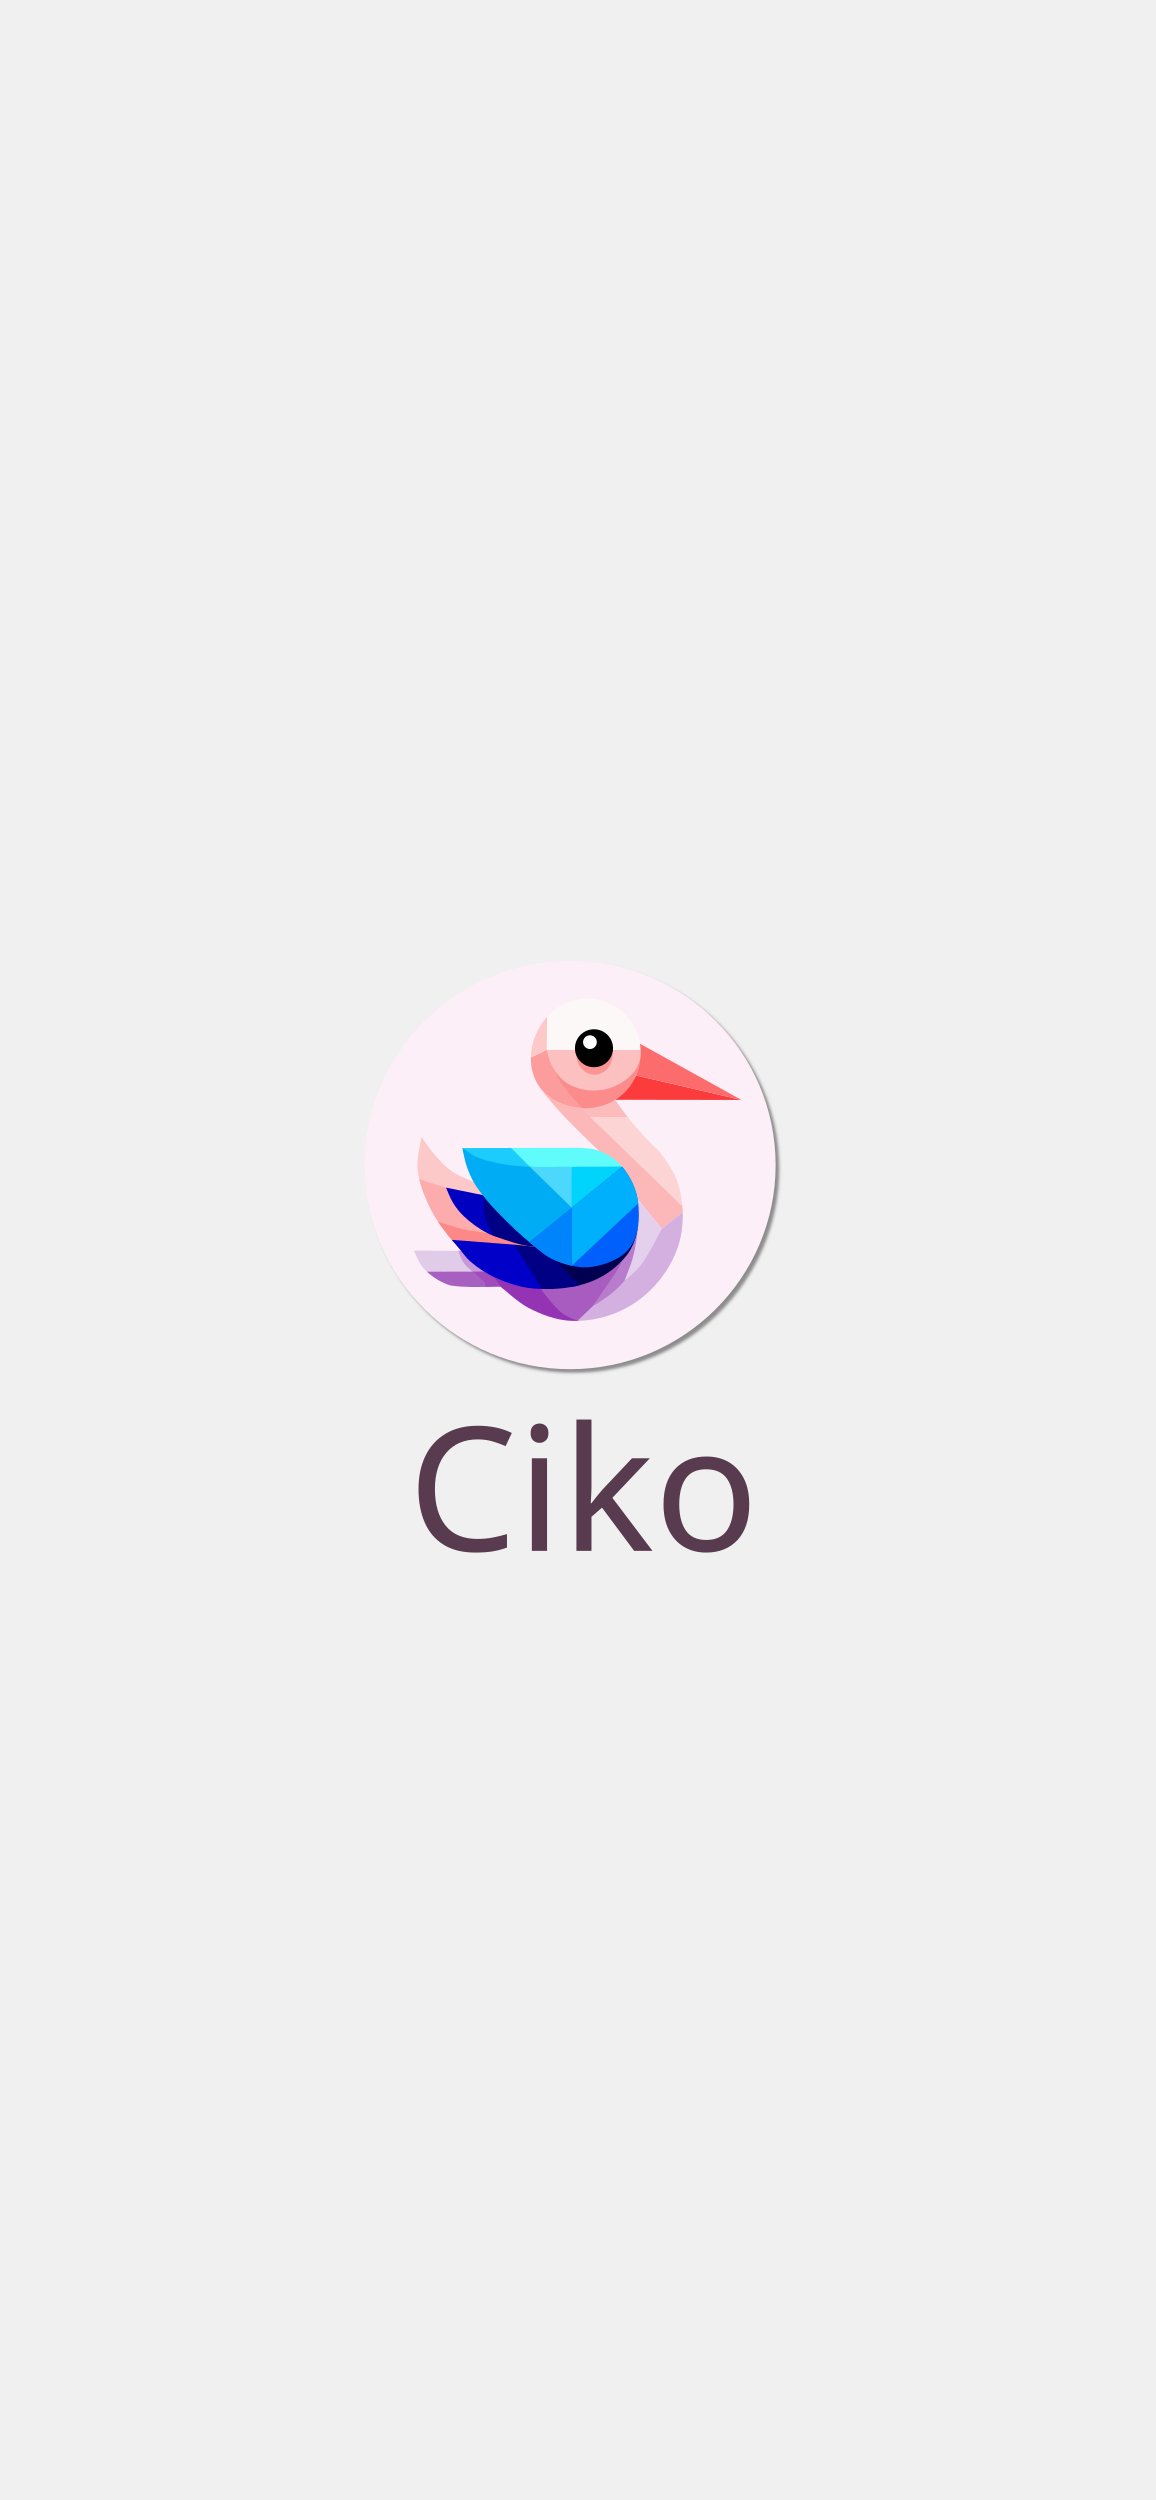
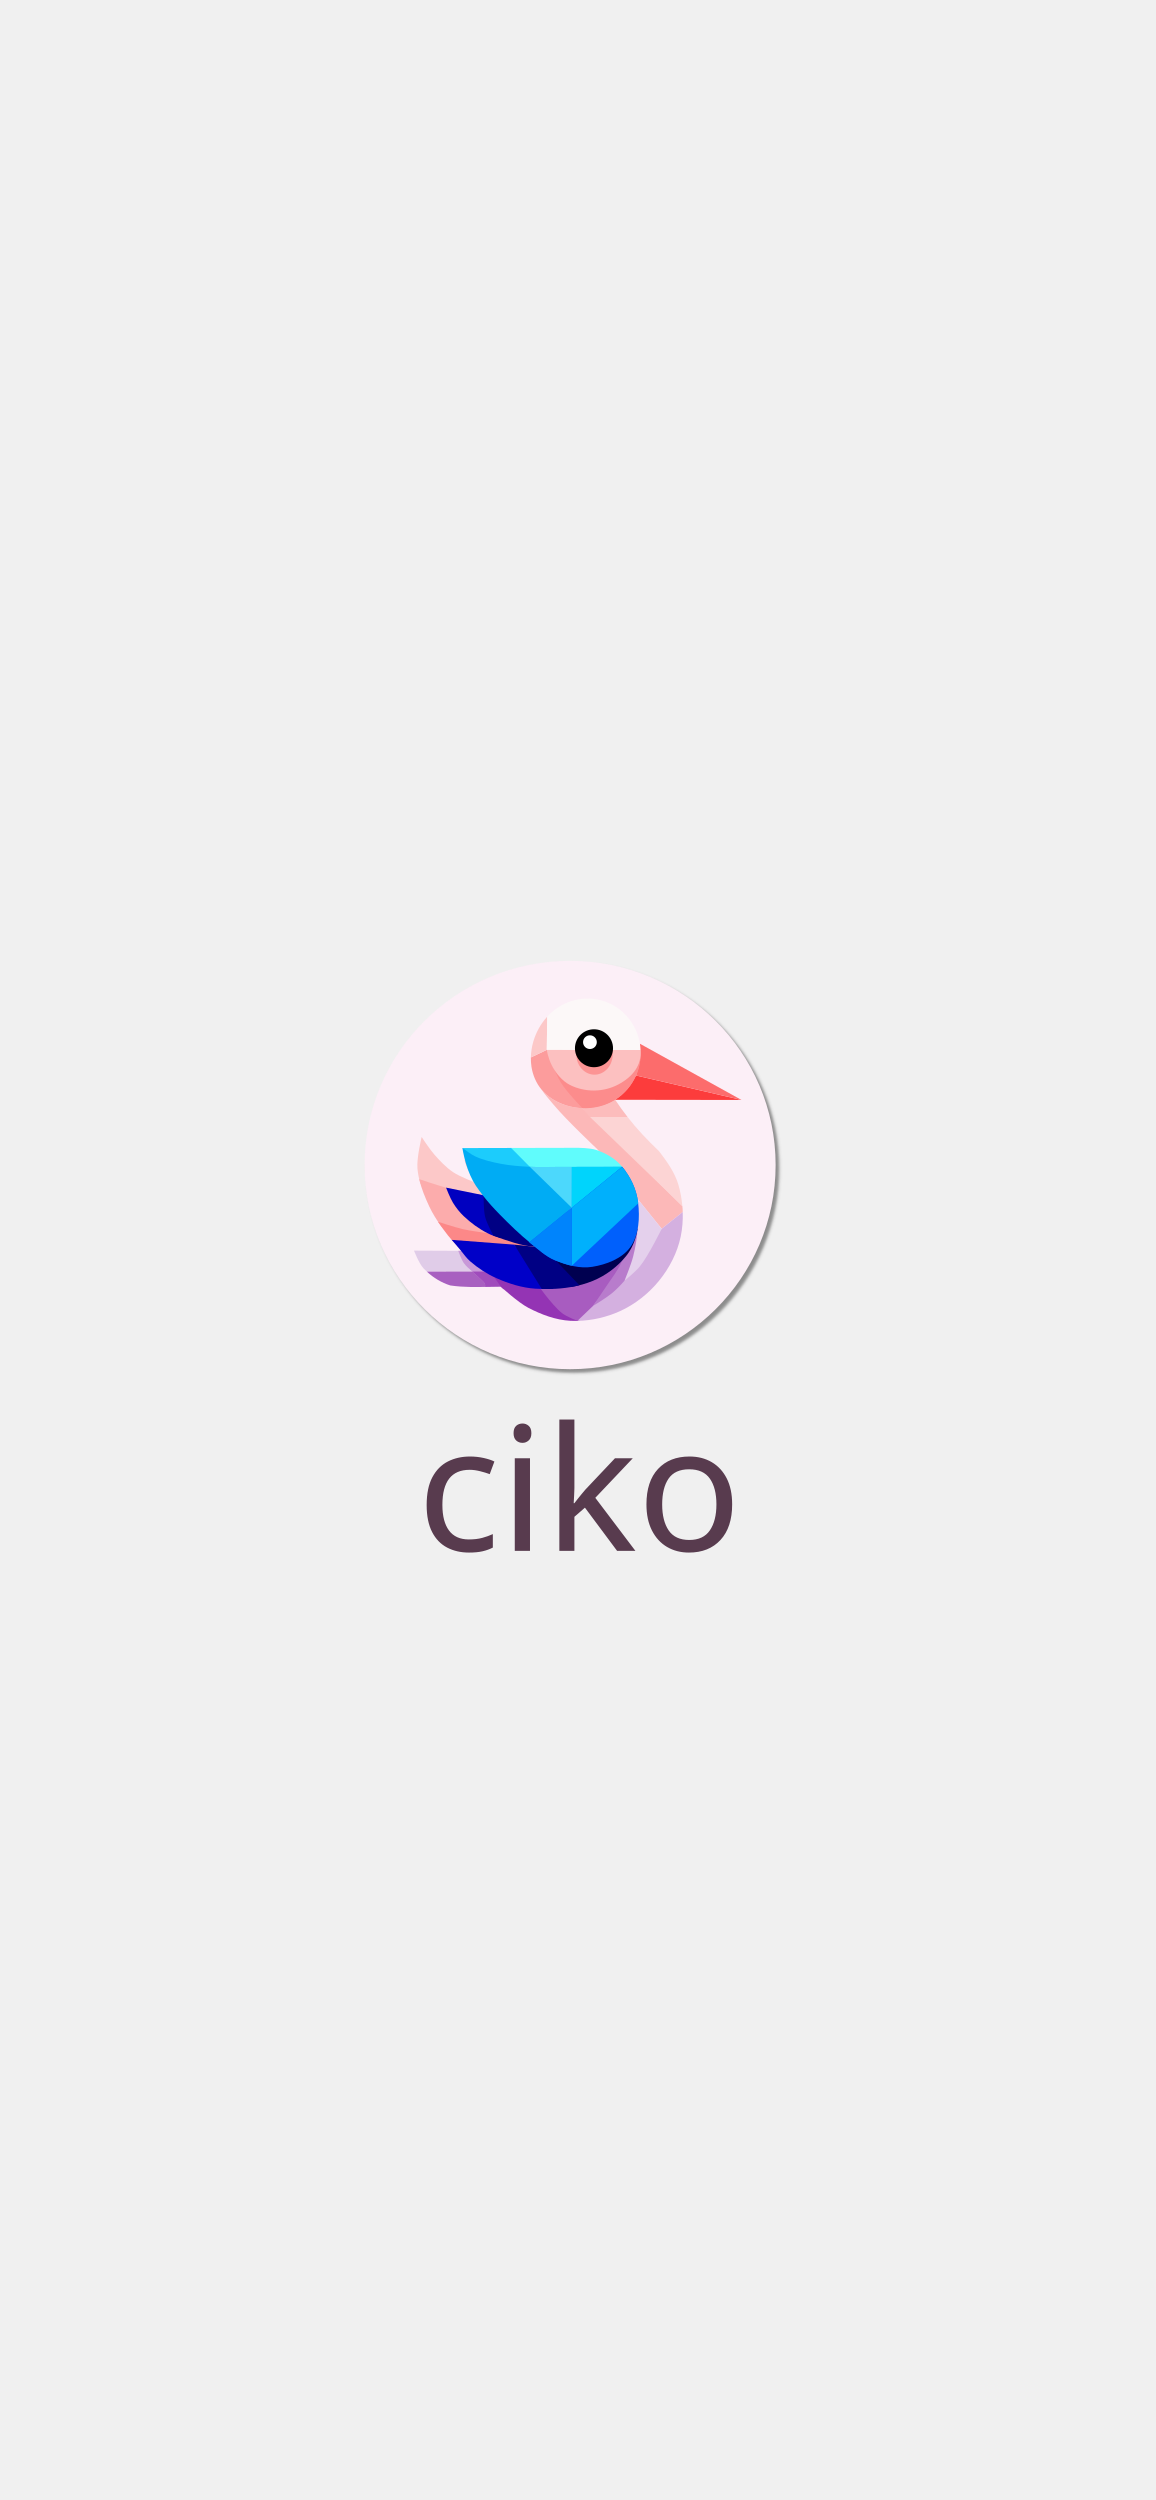
<svg xmlns="http://www.w3.org/2000/svg" version="1.1" id="svg3550" width="1284" height="2778" viewBox="0 0 1284 2778">
  <defs id="defs3554">
    <filter style="color-interpolation-filters:sRGB;" id="filter3870" x="-0.01" y="-0.011" width="1.03" height="1.03">
      <feFlood flood-opacity="0.498" flood-color="rgb(0,0,0)" result="flood" id="feFlood3860" />
      <feComposite in="flood" in2="SourceGraphic" operator="in" result="composite1" id="feComposite3862" />
      <feGaussianBlur in="composite1" stdDeviation="3" result="blur" id="feGaussianBlur3864" />
      <feOffset dx="6" dy="6" result="offset" id="feOffset3866" />
      <feComposite in="SourceGraphic" in2="offset" operator="over" result="composite2" id="feComposite3868" />
    </filter>
  </defs>
  <ellipse style="opacity:0.839;fill:#feeef8;stroke-width:12.703;stroke-linecap:round;filter:url(#filter3870);fill-opacity:1" id="path3858" cx="643.596" cy="1411.282" rx="343.523" ry="341.282" transform="matrix(0.6647957,0,0,0.6647957,205.6494,356.3538)" />
  <path id="path2704-61" style="display:inline;opacity:1;fill:#fcb8b8;stroke-width:5.953;stroke-linecap:round" d="m 601.966,1211.013 c 3.889,5.746 8.61,11.034 13.04,16.353 14.817,17.791 48.668,49.559 48.668,49.559 l 71.565,88.501 23.403,-18.68 c -0.108,-3.178 -0.051,-3.345 -0.405,-6.503 l -101.085,-100.849 -10.009,-8.006 -0.06,-0.041 c -6.9,-0.272 -13.772,-1.515 -20.268,-3.819 -9.484,-3.363 -18.355,-8.829 -24.849,-16.514 z" />
  <path id="path2704-6" style="opacity:1;fill:#fcd4d4;stroke-width:5.953;stroke-linecap:round" d="m 697.315,1241.183 -41.67,0.066 102.592,98.994 c -0.701,-8.031 -2.142,-15.985 -4.359,-23.614 -4.01,-13.795 -12.762,-25.946 -21.492,-37.355 -13.871,-13.353 -24.545,-24.548 -35.071,-38.09 z" />
  <path id="path2704-0" style="opacity:1;fill:#fcbcbc;stroke-width:5.953;stroke-linecap:round" d="m 683.573,1222.069 c -10.812,6.801 -23.7,9.781 -36.487,9.277 l 0.057,0.041 8.501,9.862 41.67,-0.066 c -4.526,-5.823 -9.029,-12.036 -13.741,-19.114 z" />
  <path style="opacity:1;fill:#fc3c3c;stroke-width:5.953;stroke-linecap:round" d="m 823.956,1222.276 -117.213,-27.17 -23.169,26.962 z" id="path3150" />
  <path style="opacity:1;fill:#fc6c6c;stroke-width:5.953;stroke-linecap:round" d="m 823.956,1222.276 -112.892,-62.484 -4.321,35.315 z" id="path3120" />
  <path id="path3014-7" style="opacity:1;fill:#fc9c9c;stroke-width:5.953;stroke-linecap:round" d="m 607.57,1166.615 -17.677,8.417 c -0.068,3.45 0.141,6.902 0.668,10.314 1.44,9.335 5.254,18.359 11.334,25.587 6.5,7.729 15.403,13.219 24.922,16.594 18.537,6.572 40.11,5.013 56.758,-5.459 10.181,-6.404 18.34,-15.947 23.169,-26.962 3.884,-8.86 5.568,-18.638 5.055,-28.298 z" />
  <path id="path3014-9" style="opacity:1;fill:#fc8c8c;stroke-width:5.953;stroke-linecap:round" d="m 607.57,1166.615 c 0,0 8.776,25.182 15.731,36.436 6.489,10.501 23.843,28.336 23.843,28.336 12.767,0.492 25.634,-2.527 36.43,-9.318 10.181,-6.404 18.34,-15.947 23.169,-26.962 3.884,-8.86 5.568,-18.638 5.055,-28.298 z" />
  <path id="path3014-2" style="opacity:1;fill:#fcc8c8;stroke-width:5.953;stroke-linecap:round" d="m 608.104,1129.688 c -7.174,7.83 -12.473,17.411 -15.452,27.626 -1.678,5.753 -2.642,11.731 -2.76,17.718 l 17.677,-8.417 z" />
  <path id="path3713" style="opacity:1;fill:#fcc0c0;stroke-width:5.953;stroke-linecap:round" d="m 711.797,1166.809 c 1.326,16.725 -8.314,29.525 -24.828,38.303 -16.515,8.777 -37.298,8.902 -53.952,0.324 -8.327,-4.289 -15.72,-13.265 -20,-21.898 -4.28,-8.633 -5.447,-16.922 -5.447,-16.922" />
  <path id="path3014-1" style="opacity:1;fill:#fcf8f8;stroke-width:5.953;stroke-linecap:round" d="m 651.691,1109.611 c -2.404,0.052 -4.804,0.252 -7.184,0.598 -9.517,1.385 -18.674,5.113 -26.509,10.691 -3.606,2.568 -6.909,5.53 -9.894,8.788 l -0.535,36.927 104.228,0.194 c -0.125,-2.35 -0.342,-4.696 -0.733,-7.017 -1.749,-10.383 -6.16,-20.324 -12.787,-28.507 -6.627,-8.183 -15.465,-14.58 -25.356,-18.193 -6.775,-2.475 -14.018,-3.639 -21.23,-3.481 z" />
  <ellipse style="opacity:1;fill:#fc9494;stroke-width:6.009;stroke-linecap:round" id="path3718-3-6" cx="660.627" cy="1171.71" rx="20.208" ry="22.479" />
  <ellipse style="opacity:1;fill:#000000;fill-opacity:1;stroke-width:5.953;stroke-linecap:round" id="path3718" cx="660.034" cy="1164.811" rx="21.152" ry="21.08" />
  <ellipse style="opacity:1;fill:#ffffff;fill-opacity:1;stroke-width:2.151;stroke-linecap:round" id="path3718-3" cx="655.53" cy="1158.047" rx="7.643" ry="7.617" />
  <path id="path2704-8-0" style="display:inline;opacity:1;fill:#e0cce8;stroke-width:5.953;stroke-linecap:round" d="m 460.044,1389.683 c 0,0 5.422,14.129 10.433,19.559 1.195,1.295 2.463,2.537 3.765,3.748 l 51.36,-0.07 0.392,-7.299 -15.122,-15.706 z" />
  <path id="path2704-8-2" style="display:inline;opacity:1;fill:#a860c0;stroke-width:5.953;stroke-linecap:round" d="m 531.888,1412.92 -57.645,0.07 c 7.438,6.919 16.503,12.397 26.109,15.412 15.509,2.246 29.695,1.817 44.87,1.465 l 0.018,-0.029 z" />
  <path id="path2704-8-9" style="display:inline;opacity:1;fill:#c898d8;stroke-width:5.953;stroke-linecap:round" d="m 507.792,1384.066 c 3.033,3.175 5.692,5.86 5.692,5.86 l -4.301,-0.019 c 0,0 3.377,9.531 6.228,13.635 2.614,3.763 6.407,6.555 9.726,9.713 3.107,2.957 6.537,5.573 9.534,8.641 1.481,1.516 3.338,2.855 4.159,4.809 0.42,1 0.276,3.205 0.272,3.268 5.636,-0.123 11.346,-0.264 17.317,-0.319 0,0 1.254,1.148 3.278,2.934 l 2.429,-4.832 -10.74,-15.288 z" />
  <path id="path2704-8-9-0" style="display:inline;fill:#a04cbc;stroke-width:5.953;stroke-linecap:round" d="m 524.776,1412.92 c 0.12,0.112 0.243,0.222 0.362,0.335 3.107,2.957 6.537,5.573 9.534,8.641 1.481,1.516 3.338,2.855 4.159,4.809 0.42,1 0.276,3.204 0.272,3.268 5.636,-0.123 11.346,-0.264 17.317,-0.319 0,0 1.254,1.148 3.278,2.934 l 2.429,-4.832 -10.423,-14.836 z" />
  <path id="path2704-8-7" style="display:inline;opacity:1;fill:#9434b4;stroke-width:5.953;stroke-linecap:round" d="m 543.686,1411.282 12.734,18.372 c 0,0 19.224,17.672 30.683,23.606 14.418,7.467 30.323,13.514 46.537,14.393 3.302,0.179 6.628,0.15 9.957,0.026 l -0.089,-9.261 -44.874,-38.674 z" />
  <path style="opacity:1;fill:#a85cc0;fill-opacity:1;stroke-width:5.953;stroke-linecap:round" d="m 641.626,1467.764 c 0,0 -12.093,-4.682 -17.11,-8.637 -11.616,-9.158 -28.69,-33.853 -28.69,-33.853 l 98.159,-29.953 -4.222,31.916 -29.82,32.933 z" id="path4565" />
  <path id="path2704" style="display:inline;opacity:1;fill:#d4b0e0;stroke-width:5.953;stroke-linecap:round" d="m 758.642,1346.746 -23.403,18.68 -39.648,39.883 -36.697,45.867 -17.268,16.588 c 16.234,-0.317 32.669,-4.166 47.36,-10.844 16.689,-7.586 31.826,-19.568 43.389,-33.793 11.47,-14.113 20.299,-31.186 24.02,-48.987 1.863,-8.91 2.561,-18.162 2.247,-27.394 z" />
  <path style="opacity:1;fill:#b87ccc;fill-opacity:1;stroke-width:5.953;stroke-linecap:round" d="m 658.895,1451.176 c 0,0 14.121,-8.462 20.478,-13.646 5.312,-4.332 10.166,-9.252 14.612,-14.469 9.897,-11.613 26.646,-37.221 26.646,-37.221 l -15.431,-39.068 c 0,0 -7.065,38.259 -14.748,55.949 -4.237,9.756 -11.176,18.104 -16.997,27.006 -4.729,7.233 -14.56,21.449 -14.56,21.449 z" id="path4479" />
  <path style="opacity:1;fill:#e4d0ec;fill-opacity:1;stroke-width:5.953;stroke-linecap:round" d="m 693.985,1423.061 c 0,0 12.296,-9.89 17.171,-16.013 9.984,-12.54 24.084,-41.623 24.084,-41.623 l -28.299,-35.229 c 0,0 2.189,23.495 1.516,35.229 -0.596,10.378 -2.323,20.727 -4.897,30.799 -2.352,9.202 -9.575,26.836 -9.575,26.836 z" id="path4143" />
  <path id="path2704-8-92" style="display:inline;opacity:1;fill:#fcc8c8;stroke-width:5.953;stroke-linecap:round" d="m 468.535,1263.431 c 0,0 -5.657,23.171 -4.679,34.852 0.485,5.797 1.673,11.513 3.295,17.134 l 90.091,24.467 -8.533,-28.797 -32.683,-22.378 c 0.718,2.555 1.465,5.019 2.201,6.877 2.574,6.491 9.816,18.505 9.816,18.505 0,0 -17.25,-6.595 -24.807,-11.756 -7.819,-5.34 -14.424,-12.369 -20.669,-19.485 -5.268,-6.002 -14.033,-19.418 -14.033,-19.418 z" />
  <path id="path2704-8-75" style="display:inline;opacity:1;fill:#fcacac;stroke-width:5.953;stroke-linecap:round" d="m 465.801,1310.223 c 2.437,10.458 6.624,20.608 11.15,30.316 3.72,7.979 8.494,15.438 13.639,22.627 l 17.202,8.466 83.995,9.491 -41.127,-49.095 -13.855,-3.53 c 0,0 -27.591,-5.217 -41.151,-8.809 -10.088,-2.672 -29.805,-9.448 -29.853,-9.464 z" />
  <path id="path2704-8-3" style="display:inline;opacity:1;fill:#fc8888;stroke-width:5.953;stroke-linecap:round" d="m 486.736,1357.637 c 3.432,5.148 7.126,10.134 10.894,15.015 4.775,6.187 15.855,17.273 15.855,17.273 l 85.631,2.347 -15.253,-14.805 c 0,0 -27.982,-4.743 -41.979,-7.082 -9.106,-1.522 -18.326,-2.455 -27.324,-4.522 -9.416,-2.163 -27.757,-8.205 -27.824,-8.227 z" />
  <path id="path5116-8" style="display:inline;opacity:1;fill:#0000c0;fill-opacity:1;stroke-width:5.953;stroke-linecap:round" d="m 495.653,1319.687 c 0,0 4.438,11.513 7.654,16.737 3.345,5.435 7.321,10.566 11.955,14.954 7.917,7.498 16.878,14.115 26.622,19.008 5.484,2.753 6.625,2.904 14.375,5.266 l -7.021,-49.371 -15.08,-3.201 c 1.954,2.674 3.864,5.229 3.864,5.229 z" />
  <path id="path5116-9" style="display:inline;opacity:1;fill:#000084;fill-opacity:1;stroke-width:5.953;stroke-linecap:round" d="m 540.806,1324.015 -3.144,3.807 c 0.025,0.033 0.36,0.488 0.36,0.488 l -0.623,-0.127 c 0,0 -0.256,16.25 1.683,24.048 1.847,7.428 9.276,20.983 9.276,20.983 16.37,5.808 30.439,11.048 45.79,12.25 l 6.982,-2.118 z" />
  <path id="path5116-2" style="display:inline;opacity:1;fill:#0000c8;fill-opacity:1;stroke-width:5.953;stroke-linecap:round" d="m 501.935,1377.753 c 0,0 6.656,7.494 9.957,11.617 3.372,4.211 6.517,8.701 10.594,12.235 8.698,7.538 18.53,13.994 29.05,18.662 13.686,6.072 28.419,10.763 43.361,11.73 6.692,0.433 13.489,0.492 20.281,0.19 l -43.693,-49.137 z" />
  <path id="path5116-3-6" style="display:inline;opacity:1;fill:#000050;fill-opacity:1;stroke-width:5.953;stroke-linecap:round" d="m 697.034,1363.024 -74.931,34.1 -14.435,3.514 27.374,29.424 c 8.137,-1.457 16.1,-3.642 23.676,-6.736 14.244,-5.818 27.354,-15.605 37.009,-27.584 6.08,-7.543 10.107,-16.965 12.022,-26.462 0.26,-1.287 0.469,-2.596 0.687,-3.9 z" />
  <path id="path5116" style="display:inline;opacity:1;fill:#000084;fill-opacity:1;stroke-width:5.953;stroke-linecap:round" d="m 571.485,1383.049 30.552,49.264 c 13.992,0.399 28.263,-0.715 41.813,-4.138 l -42.719,-44.828 -6.982,2.117 -22.66,-2.414 z" />
  <path id="path1482-9" style="display:inline;opacity:1;fill:#60fcfc;stroke-width:5.953;stroke-linecap:round" d="m 637.893,1275.407 c -1.884,0.011 -3.049,0.048 -3.049,0.048 l -67.466,0.156 21.128,23.276 104.255,-0.538 c -0.965,-1.222 -1.925,-2.428 -2.951,-3.581 -7.194,-8.091 -17.353,-13.66 -27.636,-17.046 -6.512,-2.144 -18.629,-2.346 -24.28,-2.314 z" />
  <path id="path1482-2" style="display:inline;opacity:1;fill:#1cccfc;stroke-width:5.953;stroke-linecap:round" d="m 567.988,1275.61 -54.17,0.125 c 0,0 0.037,0.196 0.038,0.203 l 9.17,9.95 46.291,14.624 22.097,-1.252 z" />
  <path id="path1482-5" style="display:inline;opacity:1;fill:#00acf4;stroke-width:5.953;stroke-linecap:round" d="m 513.811,1275.734 c 0,0 1.168,7.484 3.743,16.556 2.664,9.389 7.106,19.18 11.217,25.306 2.319,3.456 5.537,7.809 8.071,11.11 5.606,7.301 11.936,14.142 18.372,20.723 11.016,11.265 22.359,22.286 34.612,32.192 0.937,0.757 1.871,1.541 2.805,2.314 l 42.718,-41.894 59.787,-40.468 c -1.231,-1.728 -2.52,-3.397 -3.869,-5.006 -13.997,0.047 -47.951,0.156 -70.062,0.13 -10.9,-0.013 -21.815,0.433 -32.699,-0.144 -10.709,-0.569 -21.5,-1.316 -32.03,-3.351 -9.596,-1.854 -19.281,-4.06 -28.177,-8.107 -5.504,-2.554 -10.117,-6.631 -14.487,-9.359 z" />
  <path id="path1482-5-3" style="display:inline;fill:#4cd8fc;stroke-width:5.953;stroke-linecap:round" d="m 588.742,1296.563 46.602,45.493 0.16,-45.387 c -5.229,0 -9.786,0.032 -14.299,0.026 -11.46,-0.145 -22.707,0.353 -32.464,-0.132 z" />
  <path style="opacity:1;fill:#00d4fc;stroke-width:5.953;stroke-linecap:round" d="m 635.338,1342.354 55.971,-45.817 -55.971,0.132 z" id="path1938" />
  <path id="path1482-56" style="display:inline;opacity:1;fill:#0060fc;stroke-width:5.953;stroke-linecap:round" d="m 691.309,1296.537 -103.043,83.792 c 0.522,0.428 1.036,0.866 1.561,1.291 8.51,6.88 16.786,14.636 26.897,18.82 12.93,5.351 27.528,9.486 41.346,7.275 15.456,-2.473 32.853,-8.983 42.137,-21.585 9.974,-13.538 10.879,-33.419 8.819,-50.107 -1.78,-14.421 -8.29,-28.352 -17.717,-39.486 z" />
  <path id="path1482-56-2" style="display:inline;fill:#00b0fc;stroke-width:5.953;stroke-linecap:round" d="m 691.309,1296.537 -54.576,44.379 -1.396,1.438 9.9e-4,64.178 73.817,-69.344 c -0.044,-0.387 -0.082,-0.781 -0.129,-1.165 -1.78,-14.421 -8.289,-28.352 -17.717,-39.486 z" />
  <path id="path1482-56-1" style="display:inline;fill:#0084fc;stroke-width:5.953;stroke-linecap:round" d="m 635.344,1342.056 -31.993,26.006 -0.32,0.26 -14.766,12.007 c 0.522,0.428 1.036,0.866 1.561,1.291 8.51,6.88 16.786,14.636 26.897,18.82 5.932,2.455 12.216,4.644 18.614,6.092 z" />
-   <text xml:space="preserve" style="font-size:192px;font-family:Righteous;-inkscape-font-specification:Righteous;opacity:0.839;fill:#3a182f;fill-opacity:1;stroke-width:12;stroke-linecap:round" x="453.331" y="1723.301" id="text2811">
-     <tspan id="tspan2809" x="453.331" y="1723.301" style="font-size:192px;fill:#3a182f;fill-opacity:1">Ciko</tspan>
+   <text xml:space="preserve" style="font-size:192px;font-family:Righteous;-inkscape-font-specification:Righteous;opacity:0.839;fill:#3a182f;fill-opacity:1;stroke-width:12;stroke-linecap:round" x="463.547" y="1723.301" id="text2811">
+     <tspan id="tspan2809" x="463.547" y="1723.301" style="font-size:192px;fill:#3a182f;fill-opacity:1">ciko</tspan>
  </text>
</svg>
